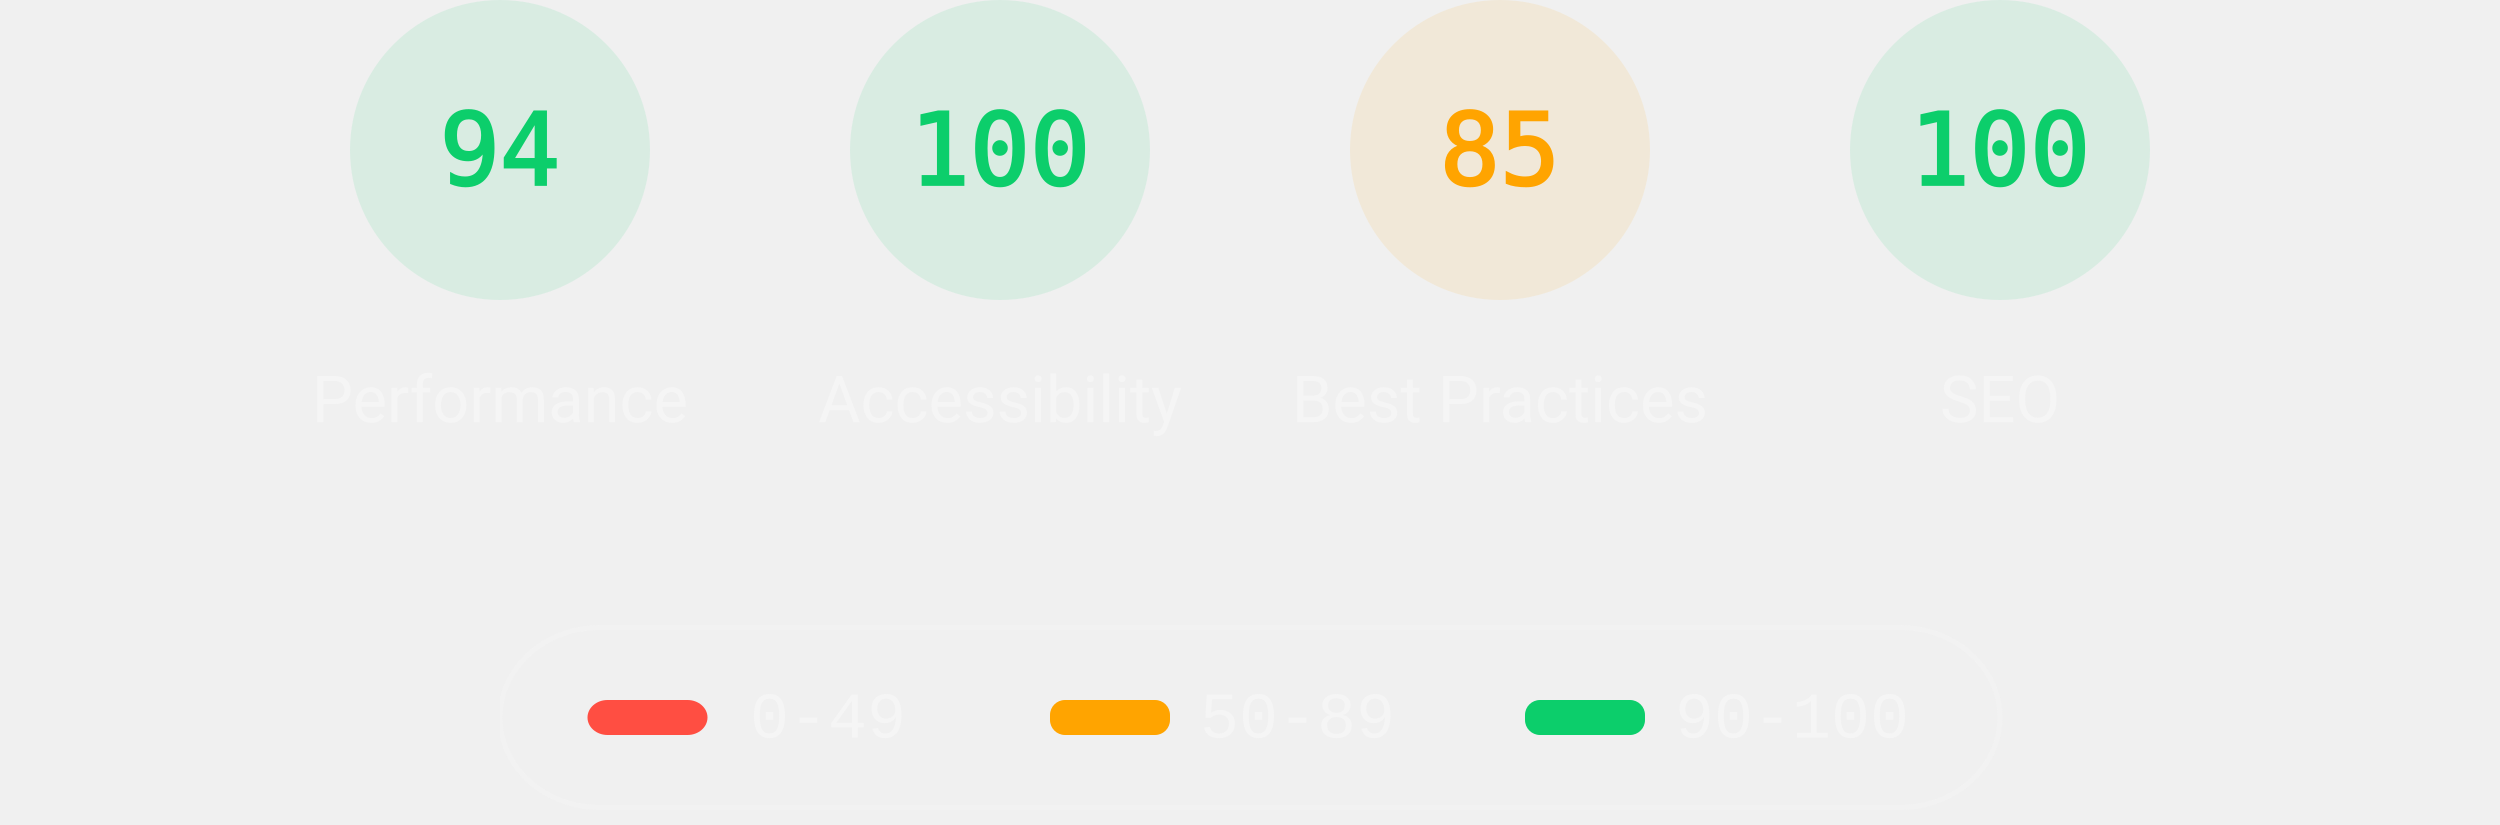
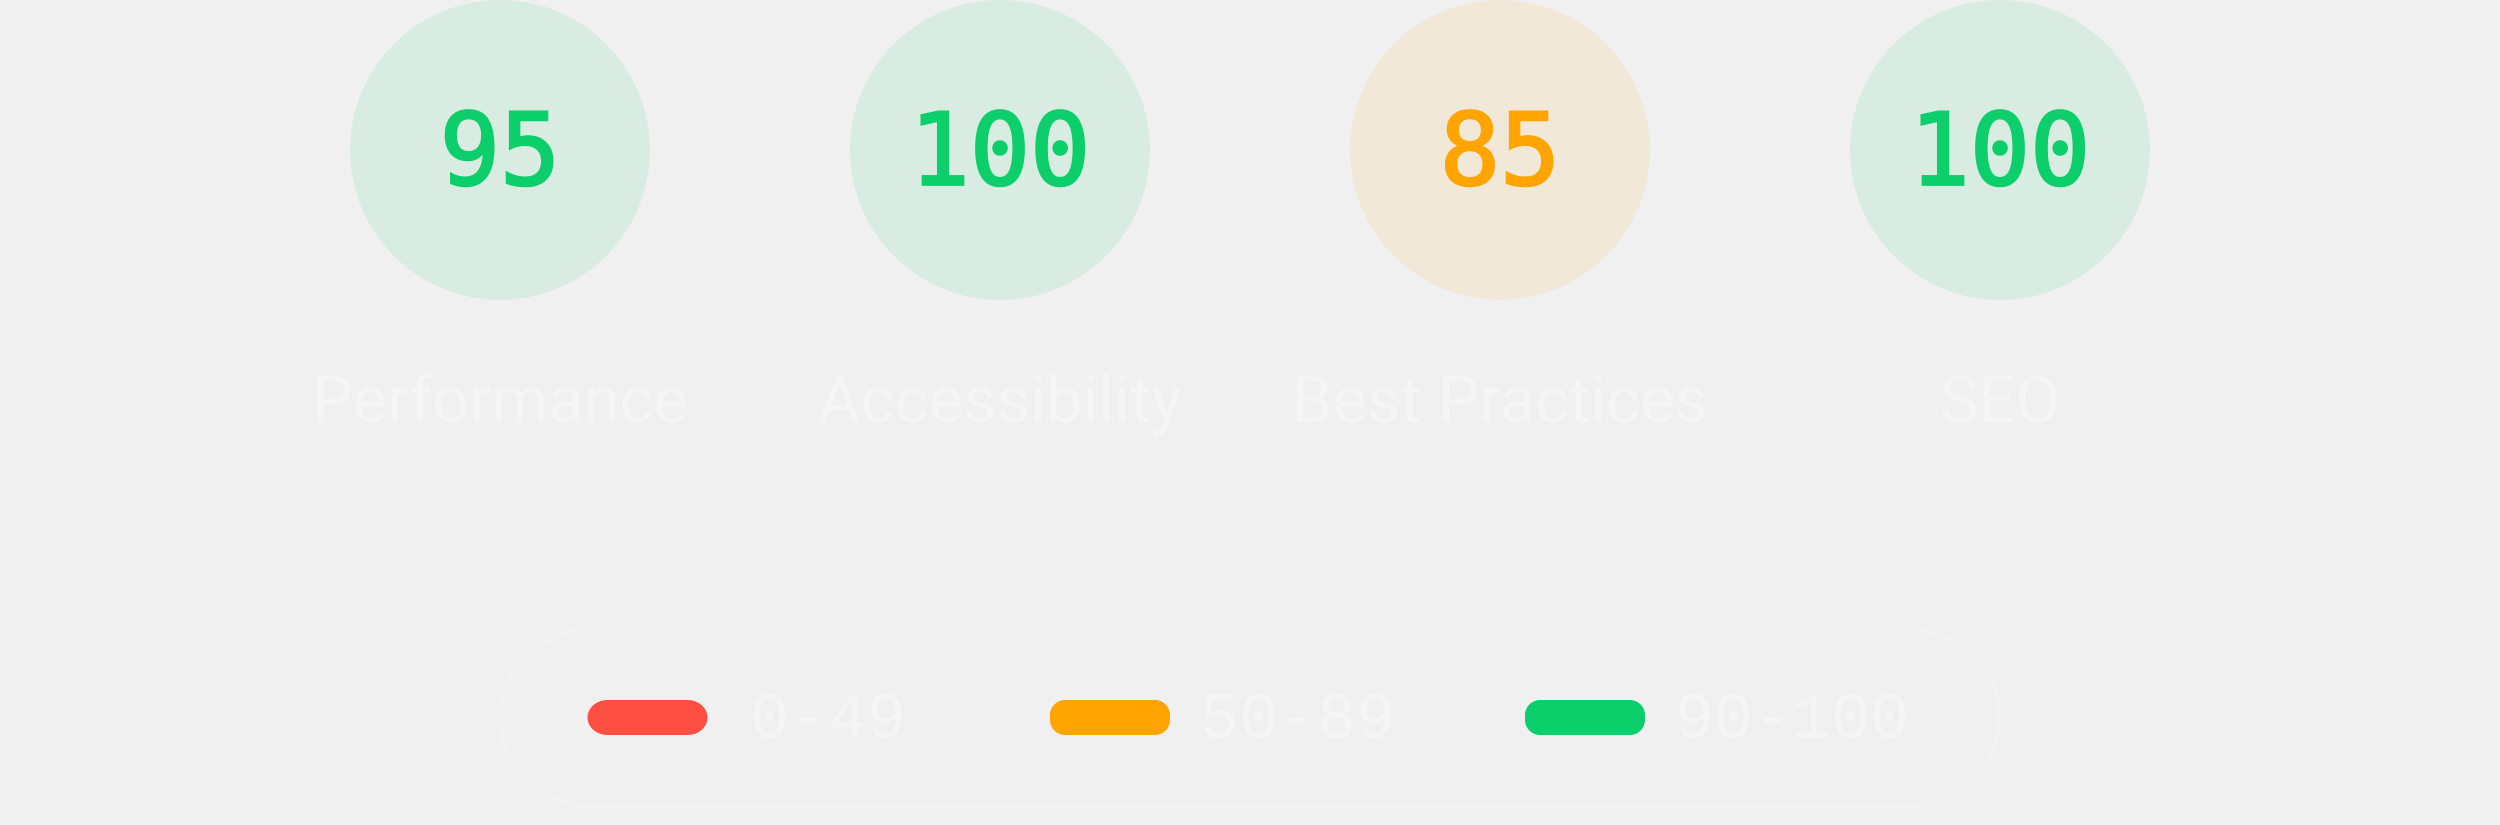
<svg xmlns="http://www.w3.org/2000/svg" class="theme--dark" fill="none" width="1000" height="330">
  <style>
			.gauge-base {
				opacity: 0.1
			}

			.gauge-arc {
				fill: none;
				animation-delay: 250ms;
				stroke-linecap: round;
				transform: rotate(-90deg);
				transform-origin: 100px 60px;
				animation: load-gauge 1s ease forwards
			}

			.guage-text {
				font-size: 40px;
				font-family: monospace;
				text-align: center
			}

			.guage-red {
				color: #ff4e42;
				fill: #ff4e42;
				stroke: #ff4e42
			}
			.guage-orange {
				color: #ffa400;
				fill: #ffa400;
				stroke: #ffa400
			}
			.guage-green {
				color: #0cce6b;
				fill: #0cce6b;
				stroke: #0cce6b
			}
			.theme--agnostic .guage-undefined {
				color: #5c5c5c;
				fill: #5c5c5c;
				stroke: #5c5c5c
			}
			.theme--light .guage-undefined {
				color: #1e1e1e;
				fill: #1e1e1e;
				stroke: #1e1e1e
			}
			.theme--dark .guage-undefined {
				color: #f5f5f5;
				fill: #f5f5f5;
				stroke: #f5f5f5
			}

			.guage-title {
				stroke: none;
				font-size: 26px;
				line-height: 26px;
				font-family: Roboto, Halvetica, Arial, sans-serif
			}
			.metric.guage-title {
				font-family: 'Courier New', Courier, monospace
			}
			.theme--agnostic .guage-title {
				color: #737373;
				fill: #737373
			}
			.theme--light .guage-title {
				color: #212121;
				fill: #212121
			}
			.theme--dark .guage-title {
				color: #f5f5f5;
				fill: #f5f5f5
			}

			@keyframes load-gauge {
				from {
					stroke-dasharray: 0 352.858
				}
			}
			.lh-gauge--pwa__disc {
				fill: #e0e0e0
			}
			.lh-gauge--pwa__logo {
				position: relative;
				fill: #b0b0b0
			}
			.lh-gauge--pwa__invisible {
				display: none
			}
			.lh-gauge--pwa__visible {
				display: inline
			}
			.guage-invisible {
				display: none
			}
			.lh-gauge--pwa__logo--primary-color {
				fill: #304ffe
			}
			.theme--agnostic .lh-gauge--pwa__logo--secondary-color {
				fill: #787878
			}
			.theme--light .lh-gauge--pwa__logo--secondary-color {
				fill: #3d3d3d
			}
			.theme--dark .lh-gauge--pwa__logo--secondary-color {
				fill: #d8b6b6
			}
			.theme--light #svg_2 {
				stroke: #00000022
			}
			.theme--agnostic #svg_2 {
				stroke: #616161
			}
			.theme--light #svg_2 {
				stroke: #00000022
			}
			.theme--dark #svg_2 {
				stroke: #f5f5f566
			}
		</style>
  <svg class="guage-div guage-perf guage-green" viewBox="0 0 200 200" width="200" height="200" x="100" y="0">
    <circle class="gauge-base" r="56" cx="100" cy="60" stroke-width="8" />
-     <circle class="gauge-arc guage-arc-1" r="56" cx="100" cy="60" stroke-width="8" style="stroke-dasharray: 330.747, 351.858;" />
-     <text class="guage-text" x="100px" y="60px" alignment-baseline="central" dominant-baseline="central" text-anchor="middle">94</text>
+     <circle class="gauge-arc guage-arc-1" r="56" cx="100" cy="60" stroke-width="8" style="stroke-dasharray: 334.265, 351.858;" />
+     <text class="guage-text" x="100px" y="60px" alignment-baseline="central" dominant-baseline="central" text-anchor="middle">95</text>
    <text class="guage-title" x="100px" y="160px" alignment-baseline="central" dominant-baseline="central" text-anchor="middle">Performance</text>
  </svg>
  <svg class="guage-div guage-acc guage-green" viewBox="0 0 200 200" width="200" height="200" x="300" y="0">
    <circle class="gauge-base" r="56" cx="100" cy="60" stroke-width="8" />
    <circle class="gauge-arc guage-arc-2" r="56" cx="100" cy="60" stroke-width="8" style="stroke-dasharray: 351.858, 351.858;" />
    <text class="guage-text" x="100px" y="60px" alignment-baseline="central" dominant-baseline="central" text-anchor="middle">100</text>
    <text class="guage-title" x="100px" y="160px" alignment-baseline="central" dominant-baseline="central" text-anchor="middle">Accessibility</text>
  </svg>
  <svg class="guage-div guage-best guage-orange" viewBox="0 0 200 200" width="200" height="200" x="500" y="0">
    <circle class="gauge-base" r="56" cx="100" cy="60" stroke-width="8" />
    <circle class="gauge-arc guage-arc-3" r="56" cx="100" cy="60" stroke-width="8" style="stroke-dasharray: 299.079, 351.858;" />
    <text class="guage-text" x="100px" y="60px" alignment-baseline="central" dominant-baseline="central" text-anchor="middle">85</text>
    <text class="guage-title" x="100px" y="160px" alignment-baseline="central" dominant-baseline="central" text-anchor="middle">Best Practices</text>
  </svg>
  <svg class="guage-div guage-seo guage-green" viewBox="0 0 200 200" width="200" height="200" x="700" y="0">
    <circle class="gauge-base" r="56" cx="100" cy="60" stroke-width="8" />
    <circle class="gauge-arc guage-arc-4" r="56" cx="100" cy="60" stroke-width="8" style="stroke-dasharray: 351.858, 351.858;" />
    <text class="guage-text" x="100px" y="60px" alignment-baseline="central" dominant-baseline="central" text-anchor="middle">100</text>
    <text class="guage-title" x="100px" y="160px" alignment-baseline="central" dominant-baseline="central" text-anchor="middle">SEO</text>
  </svg>
  <svg class="guage-div guage-pwa guage-invisible" viewBox="0 0 200 200" width="200" height="200" x="900" y="0">
    <svg viewBox="0 0 60 60" width="112" height="112" x="44" y="4">
      <defs>
        <linearGradient id="lh-gauge--pwa__check-circle__gradient-0" x1="50%" y1="0%" x2="50%" y2="100%">
          <stop stop-color="#00C852" offset="0%" />
          <stop stop-color="#009688" offset="100%" />
        </linearGradient>
        <linearGradient id="lh-gauge--pwa__installable__shadow-gradient-0" x1="76.056%" x2="24.111%" y1="82.995%" y2="24.735%">
          <stop stop-color="#A5D6A7" offset="0%" />
          <stop stop-color="#80CBC4" offset="100%" />
        </linearGradient>
        <linearGradient id="lh-gauge--pwa__fast-reliable__shadow-gradient-0" x1="76.056%" y1="82.995%" x2="25.678%" y2="26.493%">
          <stop stop-color="#64B5F6" offset="0%" />
          <stop stop-color="#2979FF" offset="100%" />
        </linearGradient>
        <g id="lh-gauge--pwa__fast-reliable-badge-0">
          <circle fill="#FFFFFF" cx="10" cy="10" r="10" />
          <path fill="#304FFE" d="M10 3.58l5.25 2.34v3.5c0 3.23-2.24 6.26-5.25 7-3.01-.74-5.25-3.77-5.25-7v-3.5L10 3.58zm-.47 10.74l2.76-4.83.03-.07c.04-.08 0-.24-.22-.24h-1.64l.47-3.26h-.47l-2.7 4.77c-.02.01.05-.1-.04.05-.09.16-.1.31.18.31h1.63l-.47 3.27h.47z" />
        </g>
        <g id="lh-gauge--pwa__installable-badge-0">
          <circle fill="#FFFFFF" cx="10" cy="10" r="10" />
          <path fill="#009688" d="M10 4.167A5.835 5.835 0 0 0 4.167 10 5.835 5.835 0 0 0 10 15.833 5.835 5.835 0 0 0 15.833 10 5.835 5.835 0 0 0 10 4.167zm2.917 6.416h-2.334v2.334H9.417v-2.334H7.083V9.417h2.334V7.083h1.166v2.334h2.334v1.166z" />
        </g>
      </defs>
      <g stroke="none" fill-rule="nonzero">
        <circle class="lh-gauge--pwa__disc" cx="30" cy="30" r="30" />
        <g class="lh-gauge--pwa__logo">
          <path d="M35.66 19.39l.7-1.75h2L37.4 15 38.6 12l3.4 9h-2.51l-.58-1.61z" />
          <path d="M33.52 21l3.65-9h-2.42l-2.5 5.82L30.5 12h-1.86l-1.9 5.82-1.35-2.65-1.21 3.72L25.4 21h2.38l1.72-5.2 1.64 5.2z" />
          <path fill-rule="nonzero" d="M20.3 17.91h1.48c.45 0 .85-.05 1.2-.15l.39-1.18 1.07-3.3a2.64 2.64 0 0 0-.28-.37c-.55-.6-1.36-.91-2.42-.91H18v9h2.3V17.9zm1.96-3.84c.22.22.33.5.33.87 0 .36-.1.65-.29.87-.2.23-.59.35-1.15.35h-.86v-2.41h.87c.52 0 .89.1 1.1.32z" />
        </g>
        <rect class="lh-gauge--pwa__component lh-gauge--pwa__na-line lh-gauge--pwa__invisible" fill="#FFFFFF" x="20" y="32" width="20" height="4" rx="2" />
        <g class="lh-gauge--pwa__component lh-gauge--pwa__fast-reliable-badge lh-gauge--pwa__invisible" transform="translate(20, 29)">
          <path fill="url(#lh-gauge--pwa__fast-reliable__shadow-gradient-0)" d="M33.63 19.49A30 30 0 0 1 16.2 30.36L3 17.14 17.14 3l16.49 16.49z" />
          <use href="#lh-gauge--pwa__fast-reliable-badge-0" />
        </g>
        <g class="lh-gauge--pwa__component lh-gauge--pwa__installable-badge lh-gauge--pwa__invisible" transform="translate(20, 29)">
          <path fill="url(#lh-gauge--pwa__installable__shadow-gradient-0)" d="M33.629 19.487c-4.272 5.453-10.391 9.39-17.415 10.869L3 17.142 17.142 3 33.63 19.487z" />
          <use href="#lh-gauge--pwa__installable-badge-0" />
        </g>
        <g class="lh-gauge--pwa__component lh-gauge--pwa__fast-reliable-installable-badges lh-gauge--pwa__invisible">
          <g transform="translate(8, 29)">
            <path fill="url(#lh-gauge--pwa__fast-reliable__shadow-gradient-0)" d="M16.321 30.463L3 17.143 17.142 3l22.365 22.365A29.864 29.864 0 0 1 22 31c-1.942 0-3.84-.184-5.679-.537z" />
            <use href="#lh-gauge--pwa__fast-reliable-badge-0" />
          </g>
          <g transform="translate(32, 29)">
            <path fill="url(#lh-gauge--pwa__installable__shadow-gradient-0)" d="M25.982 11.84a30.107 30.107 0 0 1-13.08 15.203L3 17.143 17.142 3l8.84 8.84z" />
            <use href="#lh-gauge--pwa__installable-badge-0" />
          </g>
        </g>
        <g class="lh-gauge--pwa__component lh-gauge--pwa__check-circle lh-gauge--pwa__invisible" transform="translate(18, 28)">
          <circle fill="#FFFFFF" cx="12" cy="12" r="12" />
          <path fill="url(#lh-gauge--pwa__check-circle__gradient-0)" d="M12 2a10 10 0 1 0 0 20 10 10 0 0 0 0-20zm-2 15l-5-5 1.41-1.41L10 14.17l7.59-7.59L19 8l-9 9z" />
        </g>
      </g>
    </svg>
    <text class="guage-title" y="160px" alignment-baseline="central" dominant-baseline="central" text-anchor="middle">
      <tspan x="100px" dy="-6px">Progressive</tspan>
      <tspan x="100px" dy="30px">Web App</tspan>
    </text>
  </svg>
  <svg width="604" height="76" x="200" y="250">
    <g>
      <rect fill="none" id="canvas_background" height="80" width="604" y="-1" x="-1" />
      <g display="none" overflow="visible" y="0" x="0" height="100%" width="100%" id="canvasGrid">
        <rect fill="url(#gridpattern)" stroke-width="0" y="0" x="0" height="100%" width="100%" />
      </g>
    </g>
    <g>
      <rect fill-opacity="0" stroke-width="2" rx="40" id="svg_2" height="72" width="600" y="1" x="0" fill="#000000" />
      <rect stroke="#000" rx="8" id="svg_3" height="14" width="48" y="30" x="35" stroke-opacity="null" stroke-width="0" fill="#ff4e42" />
      <rect stroke="#000" rx="6" id="svg_4" height="14" width="48" y="30" x="220" stroke-opacity="null" stroke-width="0" fill="#ffa400" />
      <rect stroke="#000" rx="6" id="svg_5" height="14" width="48" y="30" x="410" stroke-opacity="null" stroke-width="0" fill="#0cce6b" />
      <text class="metric guage-title" xml:space="preserve" text-anchor="start" font-size="26" id="svg_6" y="45" x="100" stroke-opacity="null" stroke-width="0" stroke="#000">0-49</text>
      <text class="metric guage-title" xml:space="preserve" text-anchor="start" font-size="26" id="svg_7" y="45" x="280" stroke-opacity="null" stroke-width="0" stroke="#000">50-89</text>
      <text class="metric guage-title" xml:space="preserve" text-anchor="start" font-size="26" id="svg_8" y="45" x="470" stroke-opacity="null" stroke-width="0" stroke="#000">90-100</text>
    </g>
  </svg>
</svg>
